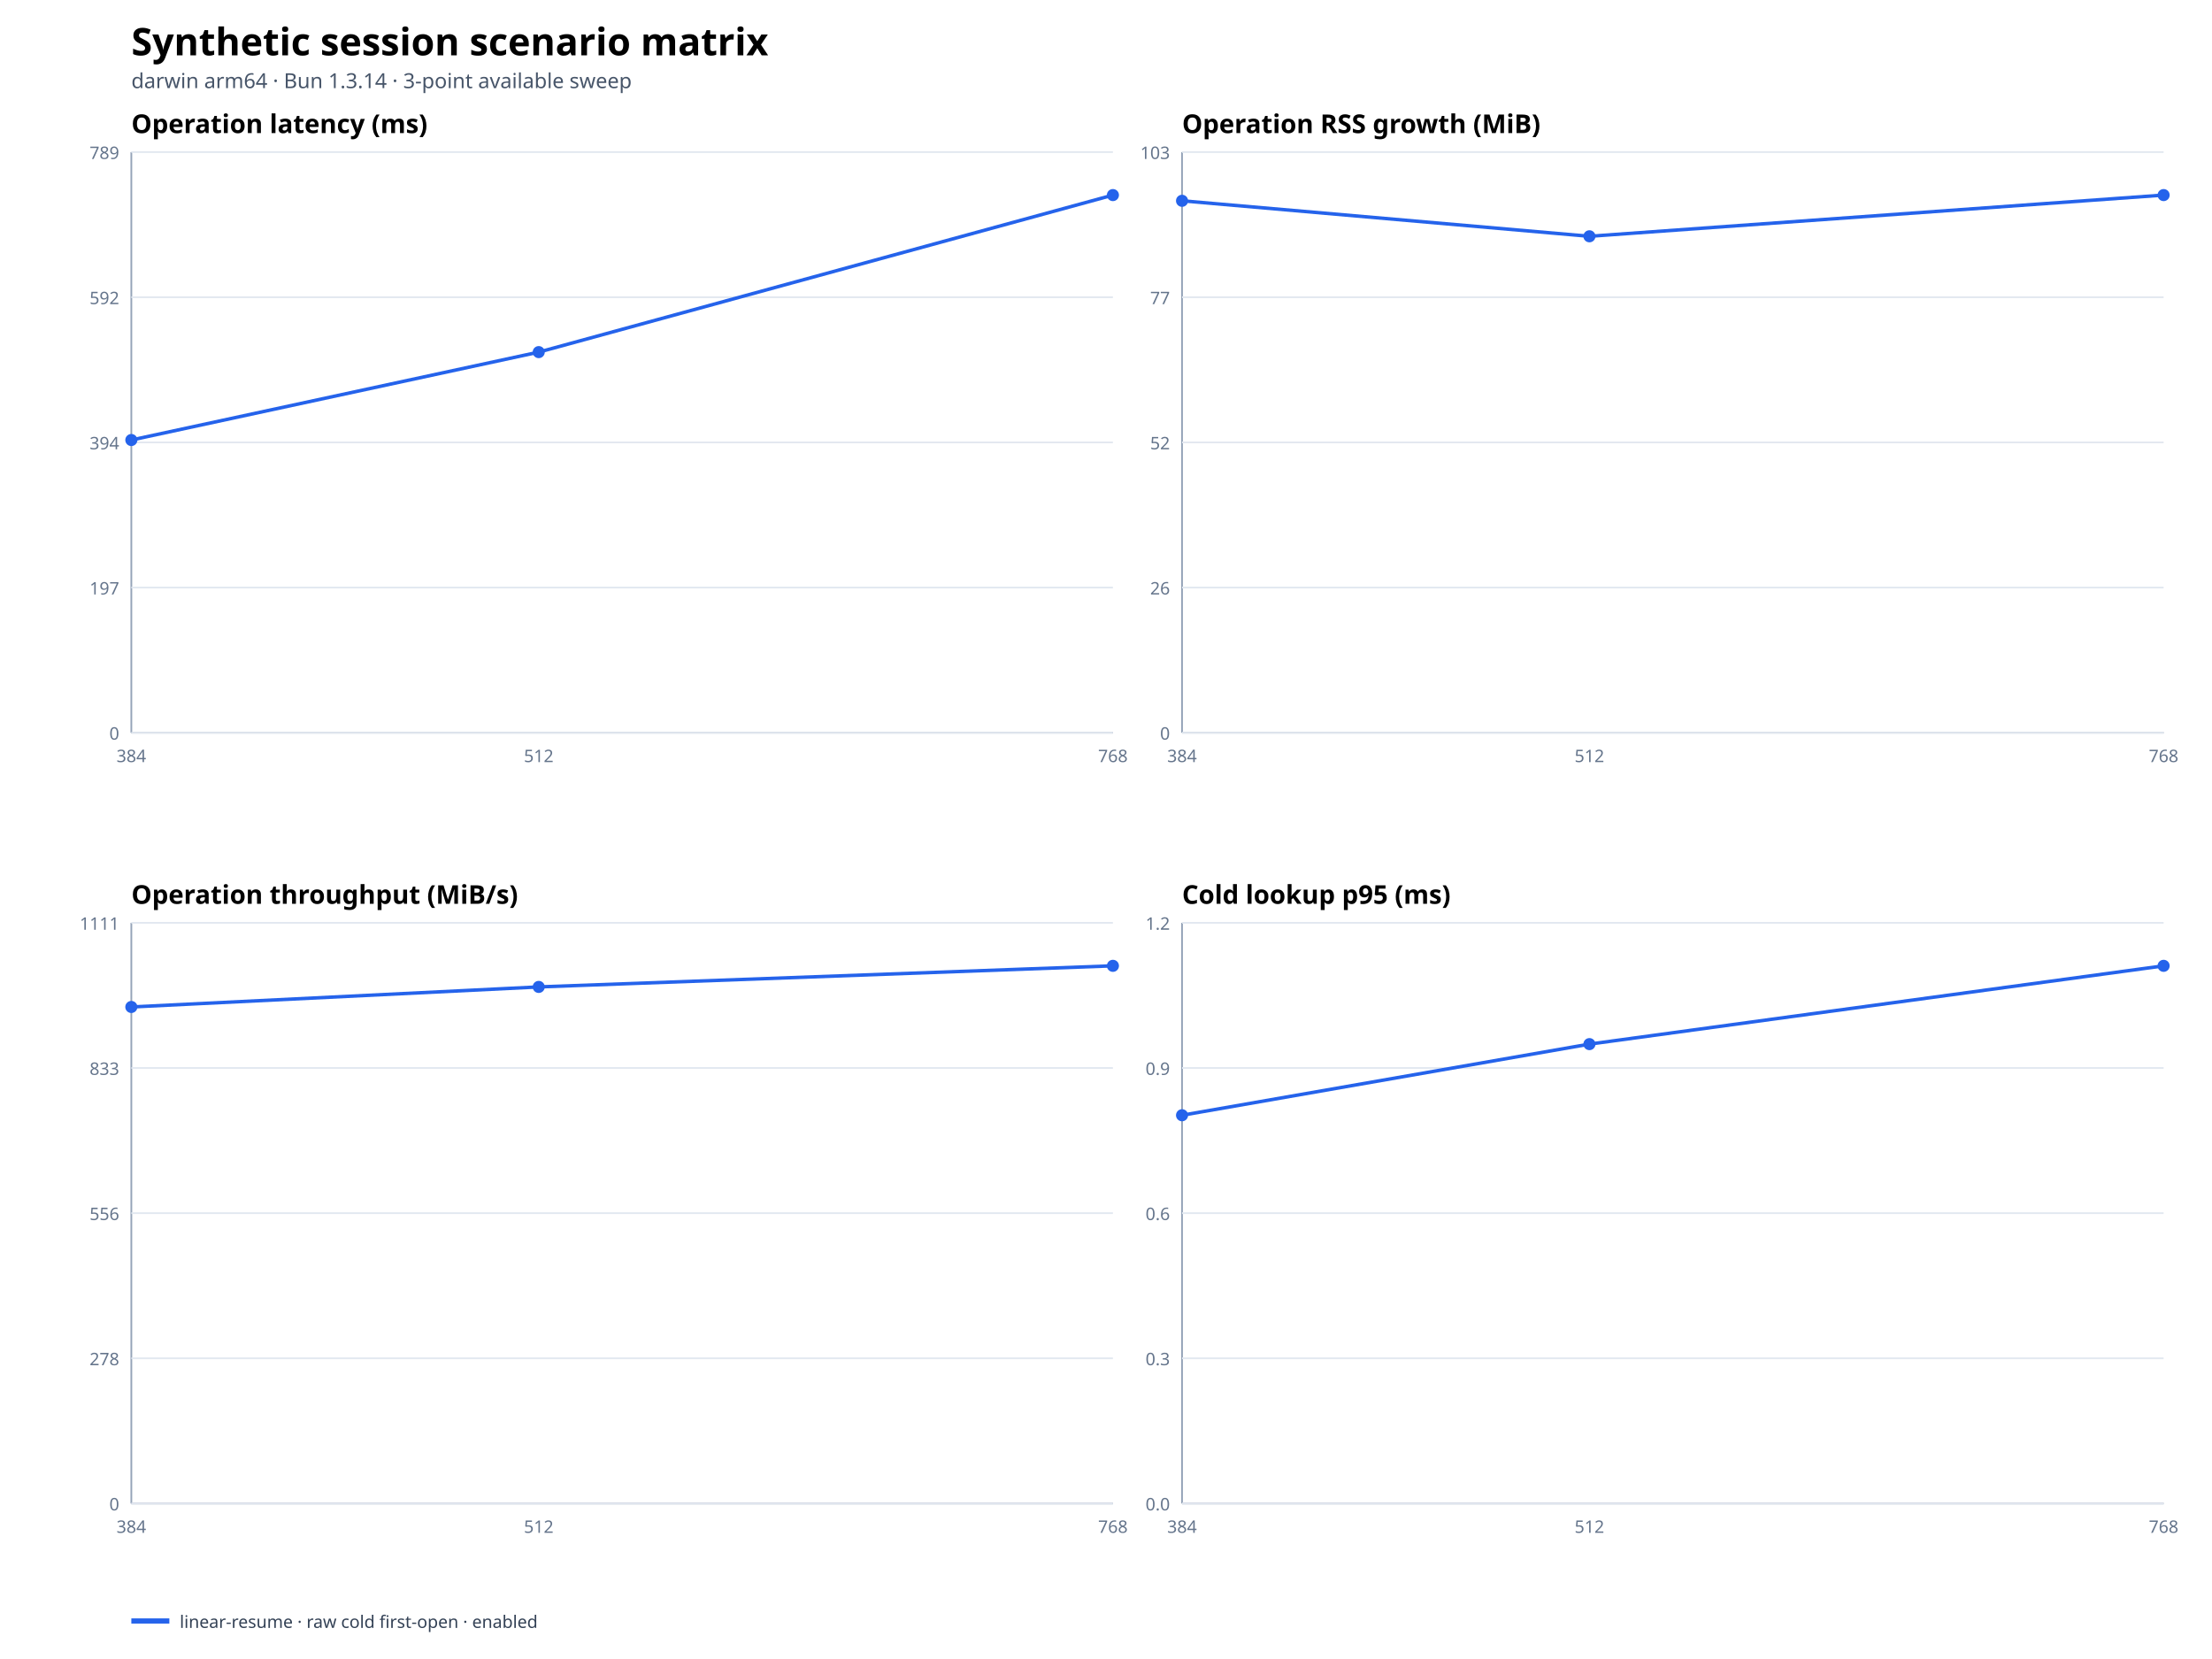
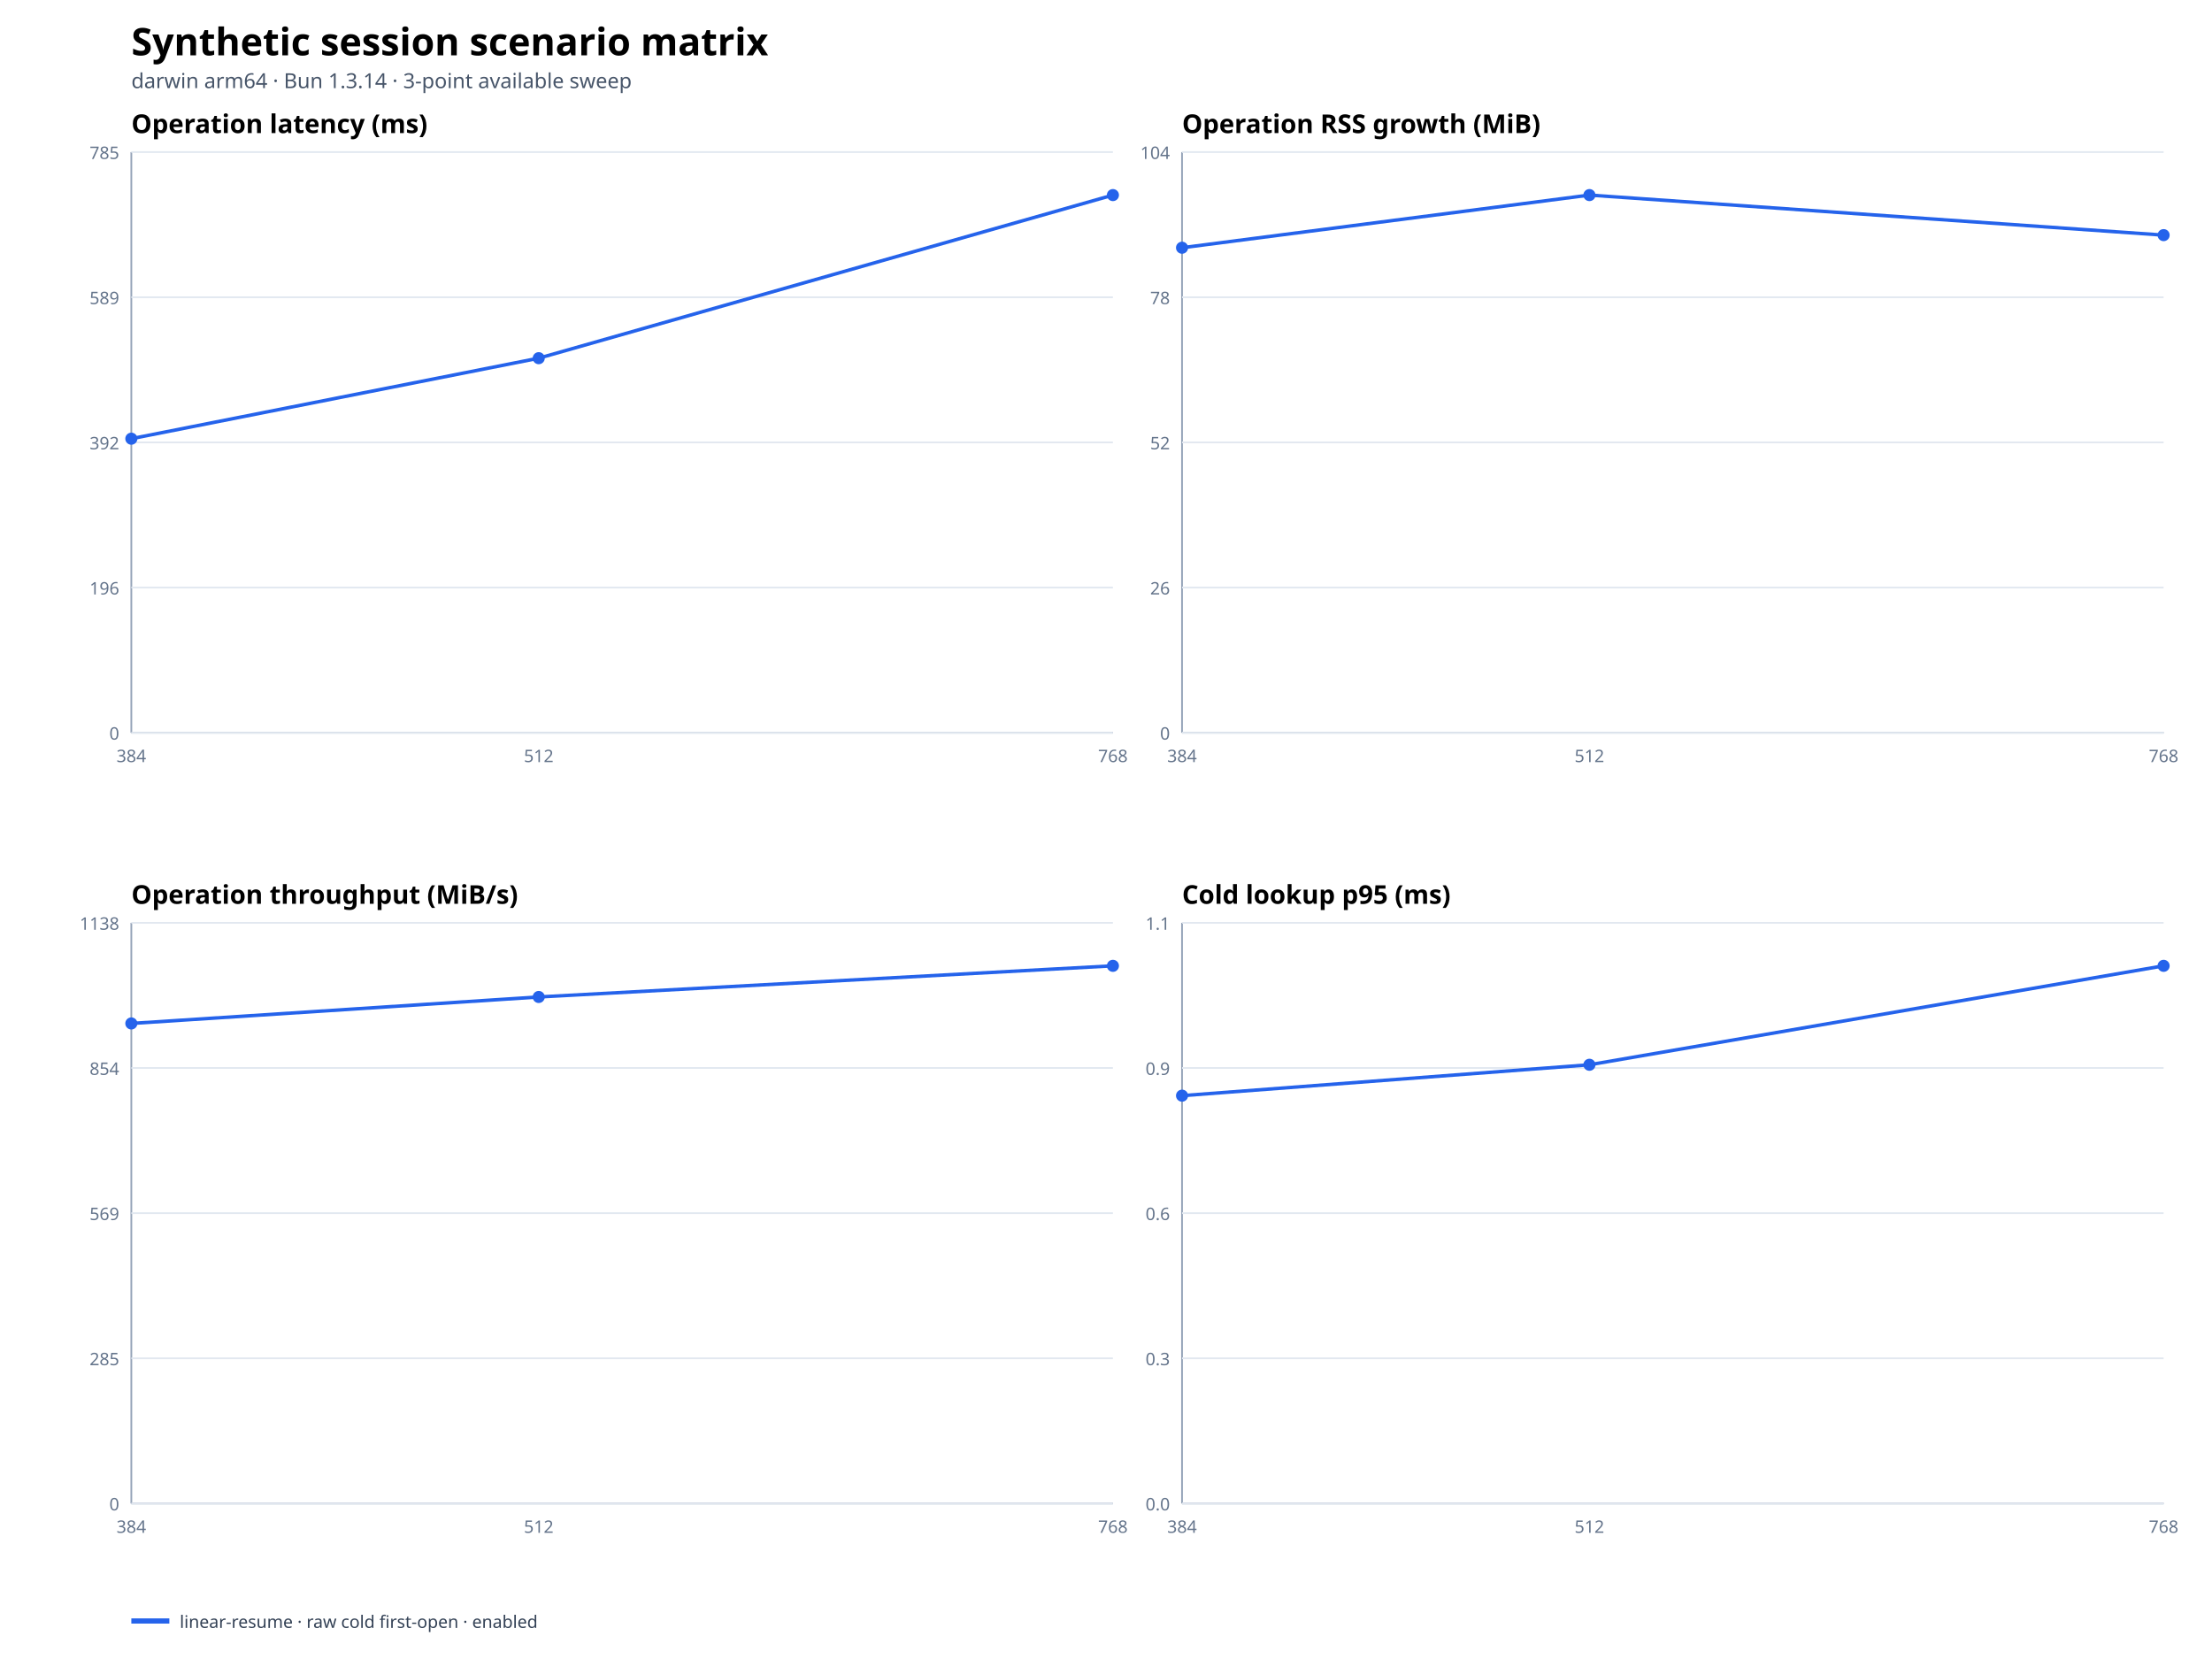
<svg xmlns="http://www.w3.org/2000/svg" width="1280" height="960" viewBox="0 0 1280 960">
  <rect width="100%" height="100%" fill="#ffffff" />
  <text x="76" y="32" font-family="system-ui,sans-serif" font-size="22" font-weight="700">Synthetic session scenario matrix</text>
  <text x="76" y="51" font-family="system-ui,sans-serif" font-size="12" fill="#475569">darwin arm64 · Bun 1.3.14 · 3-point available sweep</text>
  <text x="76" y="77" font-family="system-ui,sans-serif" font-size="15" font-weight="650">Operation latency (ms)</text>
  <line x1="76" y1="424" x2="644" y2="424" stroke="#94a3b8" />
  <line x1="76" y1="88" x2="76" y2="424" stroke="#94a3b8" />
  <line x1="76" y1="424" x2="644" y2="424" stroke="#e2e8f0" />
  <text x="69" y="428" text-anchor="end" font-family="system-ui,sans-serif" font-size="10" fill="#64748b">0</text>
  <line x1="76" y1="340" x2="644" y2="340" stroke="#e2e8f0" />
-   <text x="69" y="344" text-anchor="end" font-family="system-ui,sans-serif" font-size="10" fill="#64748b">197</text>
+   <text x="69" y="344" text-anchor="end" font-family="system-ui,sans-serif" font-size="10" fill="#64748b">196</text>
  <line x1="76" y1="256" x2="644" y2="256" stroke="#e2e8f0" />
-   <text x="69" y="260" text-anchor="end" font-family="system-ui,sans-serif" font-size="10" fill="#64748b">394</text>
+   <text x="69" y="260" text-anchor="end" font-family="system-ui,sans-serif" font-size="10" fill="#64748b">392</text>
  <line x1="76" y1="172" x2="644" y2="172" stroke="#e2e8f0" />
-   <text x="69" y="176" text-anchor="end" font-family="system-ui,sans-serif" font-size="10" fill="#64748b">592</text>
+   <text x="69" y="176" text-anchor="end" font-family="system-ui,sans-serif" font-size="10" fill="#64748b">589</text>
  <line x1="76" y1="88" x2="644" y2="88" stroke="#e2e8f0" />
-   <text x="69" y="92" text-anchor="end" font-family="system-ui,sans-serif" font-size="10" fill="#64748b">789</text>
+   <text x="69" y="92" text-anchor="end" font-family="system-ui,sans-serif" font-size="10" fill="#64748b">785</text>
  <text x="76" y="441" text-anchor="middle" font-family="system-ui,sans-serif" font-size="10" fill="#64748b">384</text>
  <text x="311.741" y="441" text-anchor="middle" font-family="system-ui,sans-serif" font-size="10" fill="#64748b">512</text>
  <text x="644" y="441" text-anchor="middle" font-family="system-ui,sans-serif" font-size="10" fill="#64748b">768</text>
-   <polyline fill="none" stroke="#2563eb" stroke-width="2" points="76,254.623 311.741,203.753 644,112.889" />
-   <circle cx="76" cy="254.623" r="3.5" fill="#2563eb" />
-   <circle cx="311.741" cy="203.753" r="3.5" fill="#2563eb" />
+   <polyline fill="none" stroke="#2563eb" stroke-width="2" points="76,253.854 311.741,207.267 644,112.889" />
+   <circle cx="76" cy="253.854" r="3.5" fill="#2563eb" />
+   <circle cx="311.741" cy="207.267" r="3.5" fill="#2563eb" />
  <circle cx="644" cy="112.889" r="3.5" fill="#2563eb" />
  <text x="684" y="77" font-family="system-ui,sans-serif" font-size="15" font-weight="650">Operation RSS growth (MiB)</text>
  <line x1="684" y1="424" x2="1252" y2="424" stroke="#94a3b8" />
  <line x1="684" y1="88" x2="684" y2="424" stroke="#94a3b8" />
  <line x1="684" y1="424" x2="1252" y2="424" stroke="#e2e8f0" />
  <text x="677" y="428" text-anchor="end" font-family="system-ui,sans-serif" font-size="10" fill="#64748b">0</text>
  <line x1="684" y1="340" x2="1252" y2="340" stroke="#e2e8f0" />
  <text x="677" y="344" text-anchor="end" font-family="system-ui,sans-serif" font-size="10" fill="#64748b">26</text>
  <line x1="684" y1="256" x2="1252" y2="256" stroke="#e2e8f0" />
  <text x="677" y="260" text-anchor="end" font-family="system-ui,sans-serif" font-size="10" fill="#64748b">52</text>
  <line x1="684" y1="172" x2="1252" y2="172" stroke="#e2e8f0" />
-   <text x="677" y="176" text-anchor="end" font-family="system-ui,sans-serif" font-size="10" fill="#64748b">77</text>
+   <text x="677" y="176" text-anchor="end" font-family="system-ui,sans-serif" font-size="10" fill="#64748b">78</text>
  <line x1="684" y1="88" x2="1252" y2="88" stroke="#e2e8f0" />
-   <text x="677" y="92" text-anchor="end" font-family="system-ui,sans-serif" font-size="10" fill="#64748b">103</text>
+   <text x="677" y="92" text-anchor="end" font-family="system-ui,sans-serif" font-size="10" fill="#64748b">104</text>
  <text x="684" y="441" text-anchor="middle" font-family="system-ui,sans-serif" font-size="10" fill="#64748b">384</text>
  <text x="919.741" y="441" text-anchor="middle" font-family="system-ui,sans-serif" font-size="10" fill="#64748b">512</text>
  <text x="1252" y="441" text-anchor="middle" font-family="system-ui,sans-serif" font-size="10" fill="#64748b">768</text>
-   <polyline fill="none" stroke="#2563eb" stroke-width="2" points="684,116.193 919.741,136.731 1252,112.889" />
-   <circle cx="684" cy="116.193" r="3.5" fill="#2563eb" />
-   <circle cx="919.741" cy="136.731" r="3.5" fill="#2563eb" />
-   <circle cx="1252" cy="112.889" r="3.5" fill="#2563eb" />
+   <polyline fill="none" stroke="#2563eb" stroke-width="2" points="684,143.347 919.741,112.889 1252,136.062" />
+   <circle cx="684" cy="143.347" r="3.5" fill="#2563eb" />
+   <circle cx="919.741" cy="112.889" r="3.5" fill="#2563eb" />
+   <circle cx="1252" cy="136.062" r="3.5" fill="#2563eb" />
  <text x="76" y="523" font-family="system-ui,sans-serif" font-size="15" font-weight="650">Operation throughput (MiB/s)</text>
  <line x1="76" y1="870" x2="644" y2="870" stroke="#94a3b8" />
  <line x1="76" y1="534" x2="76" y2="870" stroke="#94a3b8" />
  <line x1="76" y1="870" x2="644" y2="870" stroke="#e2e8f0" />
  <text x="69" y="874" text-anchor="end" font-family="system-ui,sans-serif" font-size="10" fill="#64748b">0</text>
  <line x1="76" y1="786" x2="644" y2="786" stroke="#e2e8f0" />
-   <text x="69" y="790" text-anchor="end" font-family="system-ui,sans-serif" font-size="10" fill="#64748b">278</text>
+   <text x="69" y="790" text-anchor="end" font-family="system-ui,sans-serif" font-size="10" fill="#64748b">285</text>
  <line x1="76" y1="702" x2="644" y2="702" stroke="#e2e8f0" />
-   <text x="69" y="706" text-anchor="end" font-family="system-ui,sans-serif" font-size="10" fill="#64748b">556</text>
+   <text x="69" y="706" text-anchor="end" font-family="system-ui,sans-serif" font-size="10" fill="#64748b">569</text>
  <line x1="76" y1="618" x2="644" y2="618" stroke="#e2e8f0" />
-   <text x="69" y="622" text-anchor="end" font-family="system-ui,sans-serif" font-size="10" fill="#64748b">833</text>
+   <text x="69" y="622" text-anchor="end" font-family="system-ui,sans-serif" font-size="10" fill="#64748b">854</text>
  <line x1="76" y1="534" x2="644" y2="534" stroke="#e2e8f0" />
-   <text x="69" y="538" text-anchor="end" font-family="system-ui,sans-serif" font-size="10" fill="#64748b">1111</text>
+   <text x="69" y="538" text-anchor="end" font-family="system-ui,sans-serif" font-size="10" fill="#64748b">1138</text>
  <text x="76" y="887" text-anchor="middle" font-family="system-ui,sans-serif" font-size="10" fill="#64748b">384</text>
  <text x="311.741" y="887" text-anchor="middle" font-family="system-ui,sans-serif" font-size="10" fill="#64748b">512</text>
  <text x="644" y="887" text-anchor="middle" font-family="system-ui,sans-serif" font-size="10" fill="#64748b">768</text>
-   <polyline fill="none" stroke="#2563eb" stroke-width="2" points="76,582.692 311.741,571.092 644,558.889" />
-   <circle cx="76" cy="582.692" r="3.5" fill="#2563eb" />
-   <circle cx="311.741" cy="571.092" r="3.5" fill="#2563eb" />
+   <polyline fill="none" stroke="#2563eb" stroke-width="2" points="76,592.23 311.741,576.909 644,558.889" />
+   <circle cx="76" cy="592.23" r="3.5" fill="#2563eb" />
+   <circle cx="311.741" cy="576.909" r="3.5" fill="#2563eb" />
  <circle cx="644" cy="558.889" r="3.5" fill="#2563eb" />
  <text x="684" y="523" font-family="system-ui,sans-serif" font-size="15" font-weight="650">Cold lookup p95 (ms)</text>
  <line x1="684" y1="870" x2="1252" y2="870" stroke="#94a3b8" />
  <line x1="684" y1="534" x2="684" y2="870" stroke="#94a3b8" />
  <line x1="684" y1="870" x2="1252" y2="870" stroke="#e2e8f0" />
  <text x="677" y="874" text-anchor="end" font-family="system-ui,sans-serif" font-size="10" fill="#64748b">0.0</text>
  <line x1="684" y1="786" x2="1252" y2="786" stroke="#e2e8f0" />
  <text x="677" y="790" text-anchor="end" font-family="system-ui,sans-serif" font-size="10" fill="#64748b">0.3</text>
  <line x1="684" y1="702" x2="1252" y2="702" stroke="#e2e8f0" />
  <text x="677" y="706" text-anchor="end" font-family="system-ui,sans-serif" font-size="10" fill="#64748b">0.6</text>
  <line x1="684" y1="618" x2="1252" y2="618" stroke="#e2e8f0" />
  <text x="677" y="622" text-anchor="end" font-family="system-ui,sans-serif" font-size="10" fill="#64748b">0.9</text>
  <line x1="684" y1="534" x2="1252" y2="534" stroke="#e2e8f0" />
-   <text x="677" y="538" text-anchor="end" font-family="system-ui,sans-serif" font-size="10" fill="#64748b">1.2</text>
+   <text x="677" y="538" text-anchor="end" font-family="system-ui,sans-serif" font-size="10" fill="#64748b">1.1</text>
  <text x="684" y="887" text-anchor="middle" font-family="system-ui,sans-serif" font-size="10" fill="#64748b">384</text>
  <text x="919.741" y="887" text-anchor="middle" font-family="system-ui,sans-serif" font-size="10" fill="#64748b">512</text>
  <text x="1252" y="887" text-anchor="middle" font-family="system-ui,sans-serif" font-size="10" fill="#64748b">768</text>
-   <polyline fill="none" stroke="#2563eb" stroke-width="2" points="684,645.349 919.741,604.19 1252,558.889" />
-   <circle cx="684" cy="645.349" r="3.5" fill="#2563eb" />
-   <circle cx="919.741" cy="604.19" r="3.5" fill="#2563eb" />
+   <polyline fill="none" stroke="#2563eb" stroke-width="2" points="684,634.017 919.741,616.142 1252,558.889" />
+   <circle cx="684" cy="634.017" r="3.5" fill="#2563eb" />
+   <circle cx="919.741" cy="616.142" r="3.5" fill="#2563eb" />
  <circle cx="1252" cy="558.889" r="3.5" fill="#2563eb" />
  <line x1="76" y1="938" x2="98" y2="938" stroke="#2563eb" stroke-width="3" />
  <text x="104" y="942" font-family="system-ui,sans-serif" font-size="10" fill="#334155">linear-resume · raw cold first-open · enabled</text>
</svg>
